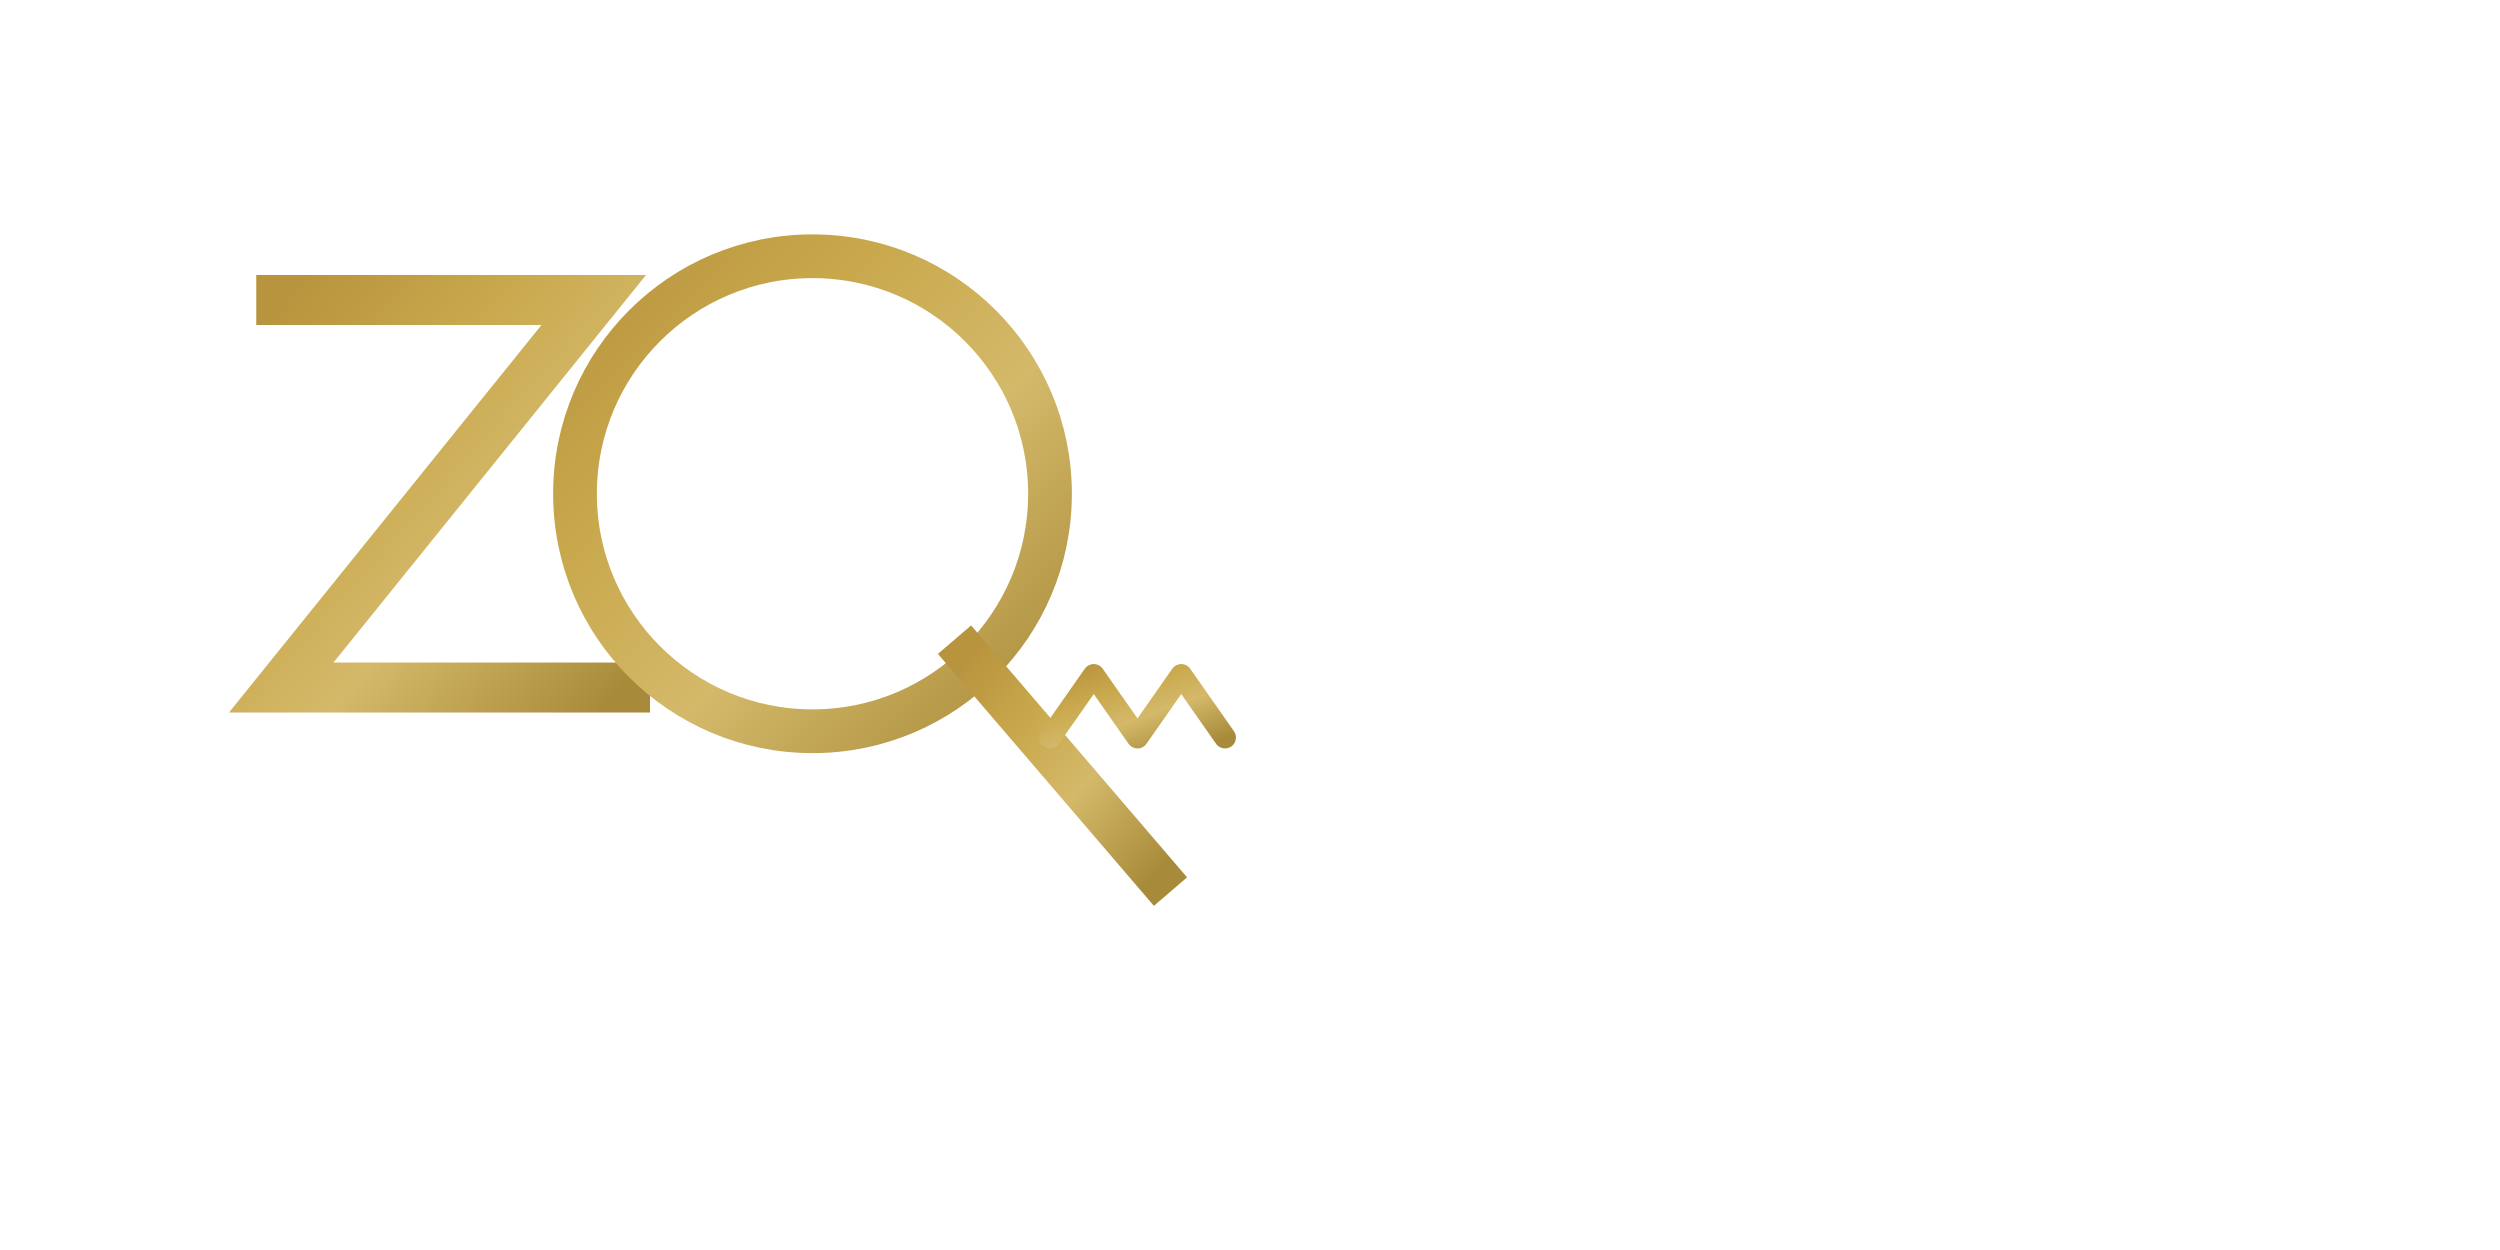
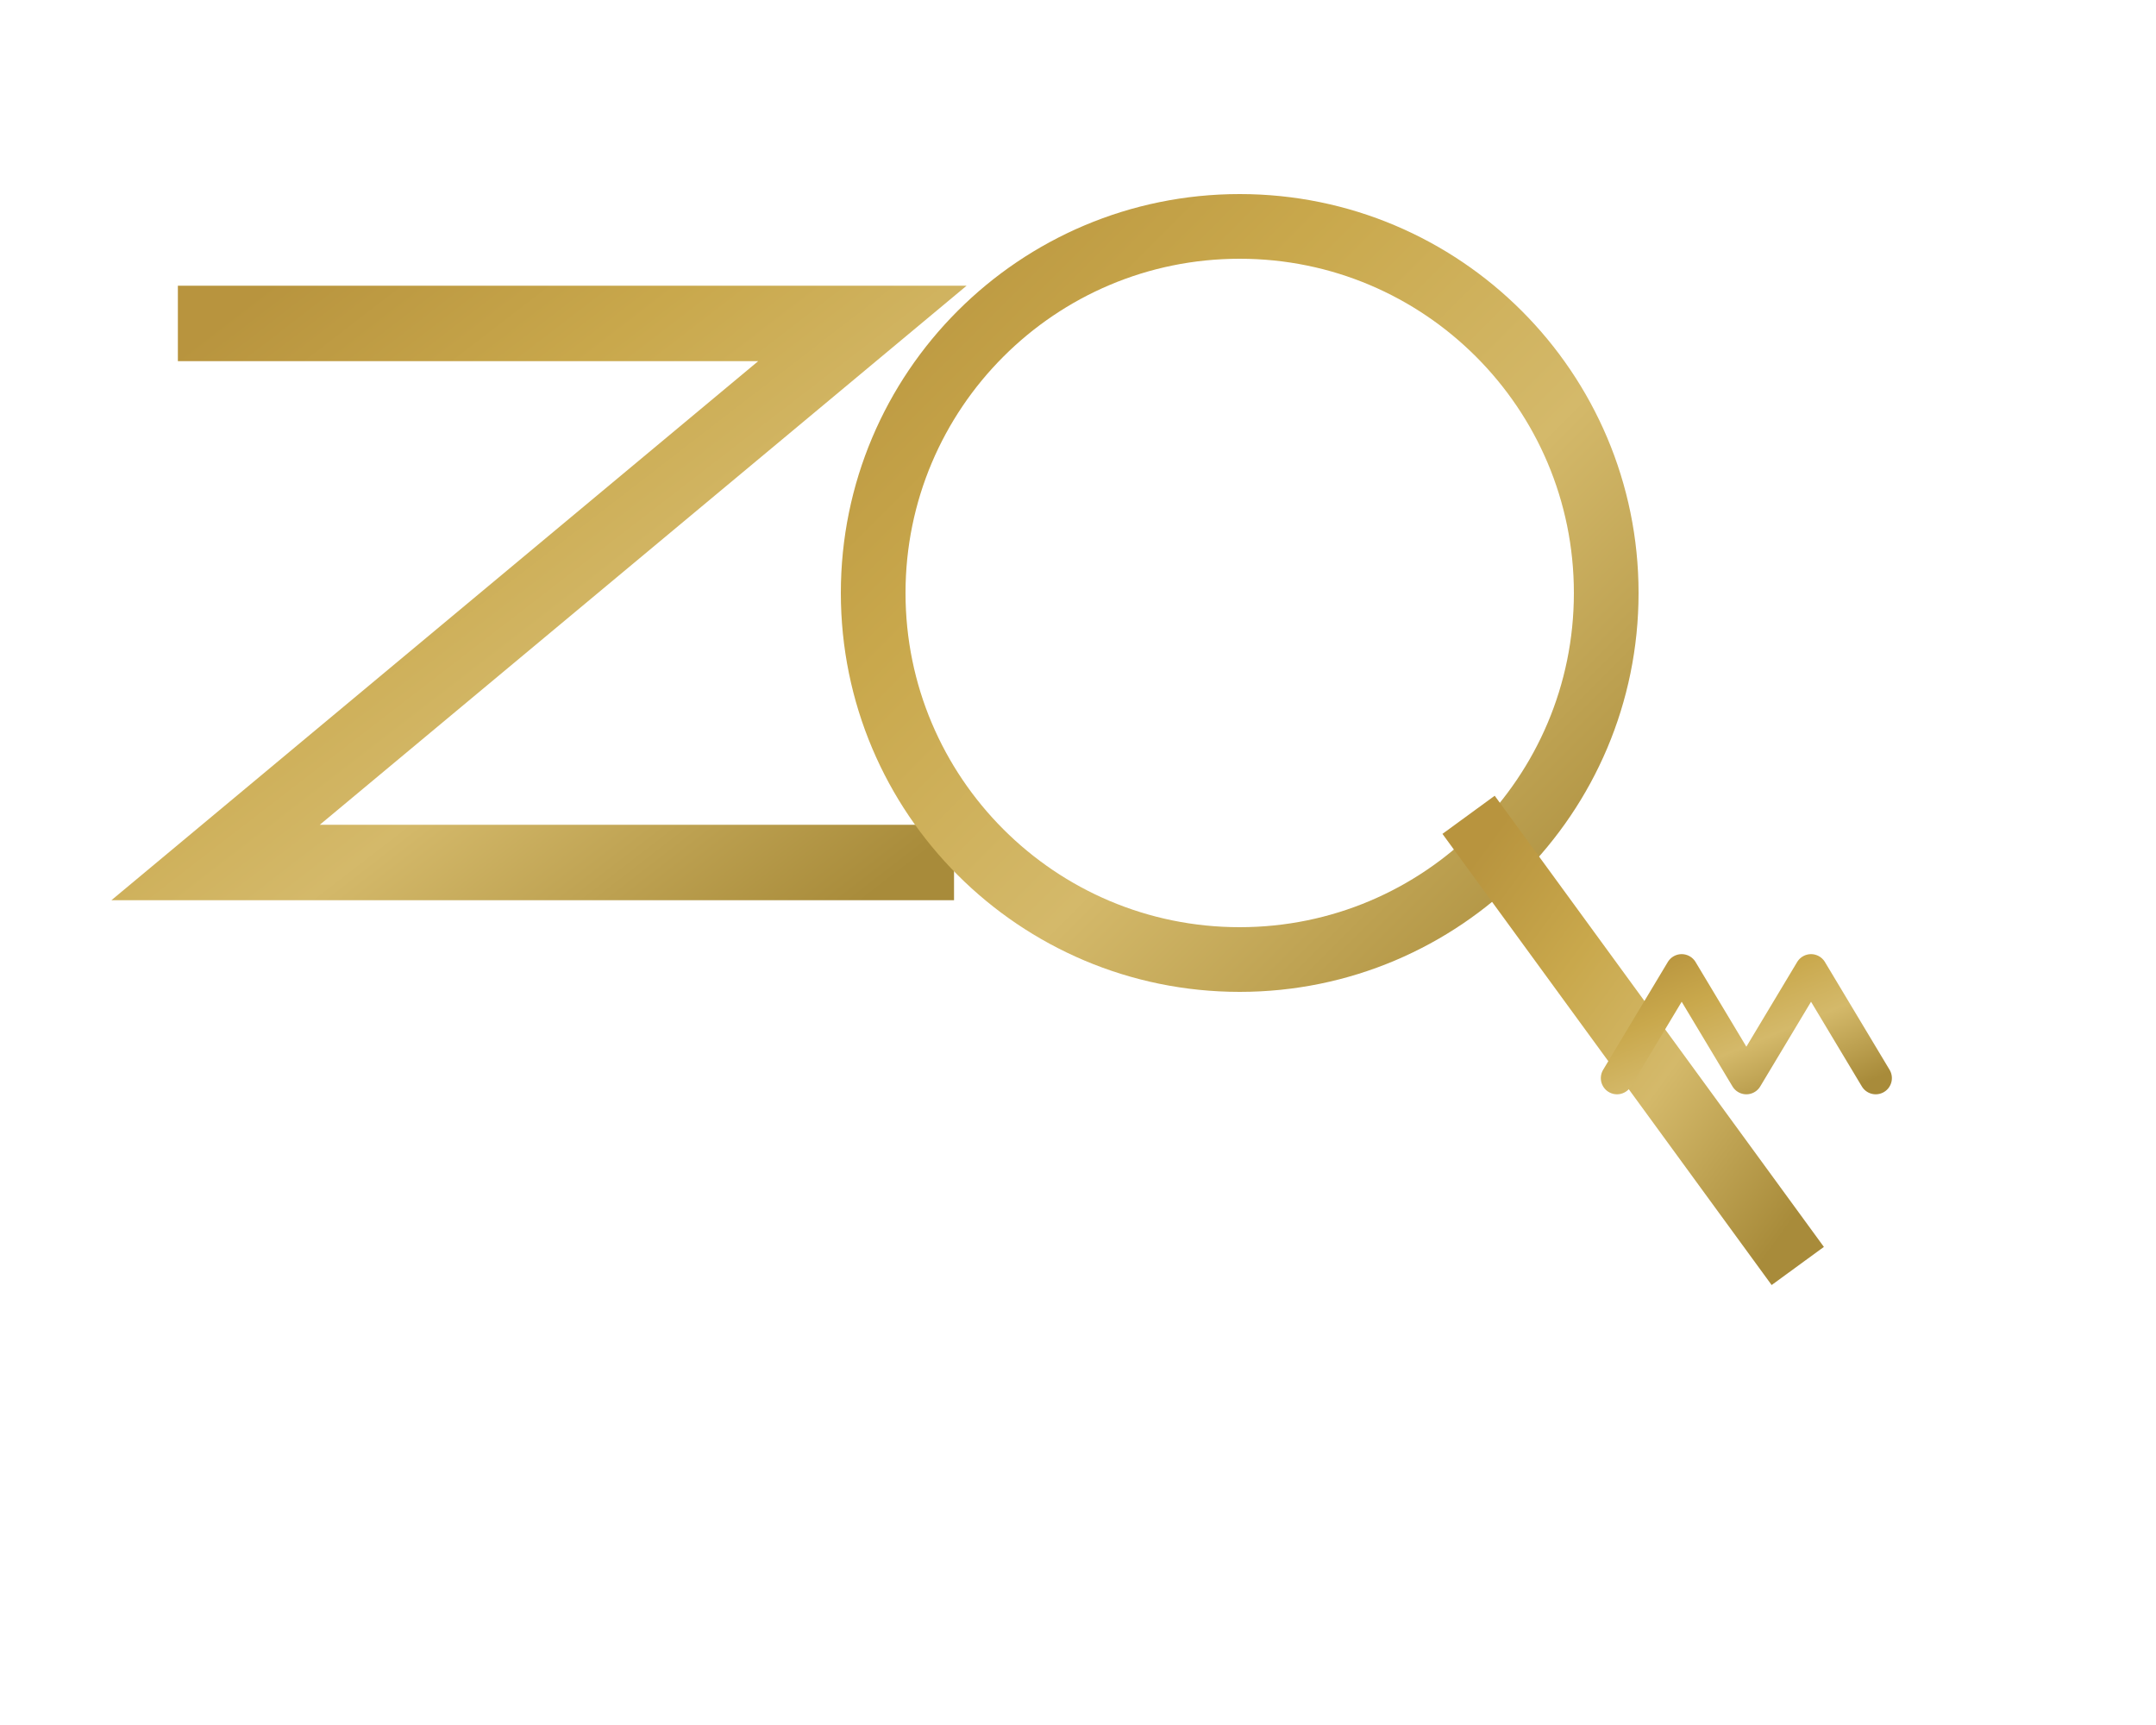
- <svg xmlns="http://www.w3.org/2000/svg" viewBox="0 0 400 200" fill="none">
+ <svg xmlns="http://www.w3.org/2000/svg" viewBox="0 0 200 160" fill="none">
  <defs>
    <linearGradient id="gold" x1="0%" y1="0%" x2="100%" y2="100%">
      <stop offset="0%" stop-color="#B8943E" />
      <stop offset="30%" stop-color="#C9A84C" />
      <stop offset="60%" stop-color="#D4B96A" />
      <stop offset="100%" stop-color="#A88B3A" />
    </linearGradient>
  </defs>
-   <path d="M45 48 L95 48 L45 110 L100 110" stroke="url(#gold)" stroke-width="8" stroke-linecap="square" stroke-linejoin="miter" fill="none" />
-   <circle cx="130" cy="79" r="38" stroke="url(#gold)" stroke-width="7" fill="none" />
-   <path d="M155 105 L185 140" stroke="url(#gold)" stroke-width="7" stroke-linecap="square" />
-   <path d="M168 118 L175 108 L182 118 L189 108 L196 118" stroke="url(#gold)" stroke-width="3.5" stroke-linecap="round" stroke-linejoin="round" fill="none" />
+   <path d="M20 30 L80 30 L20 80 L85 80" stroke="url(#gold)" stroke-width="7" stroke-linecap="square" stroke-linejoin="miter" fill="none" />
+   <circle cx="115" cy="55" r="34" stroke="url(#gold)" stroke-width="6" fill="none" />
+   <path d="M138 78 L165 115" stroke="url(#gold)" stroke-width="6" stroke-linecap="square" />
+   <path d="M150 100 L156 90 L162 100 L168 90 L174 100" stroke="url(#gold)" stroke-width="3" stroke-linecap="round" stroke-linejoin="round" fill="none" />
</svg>
